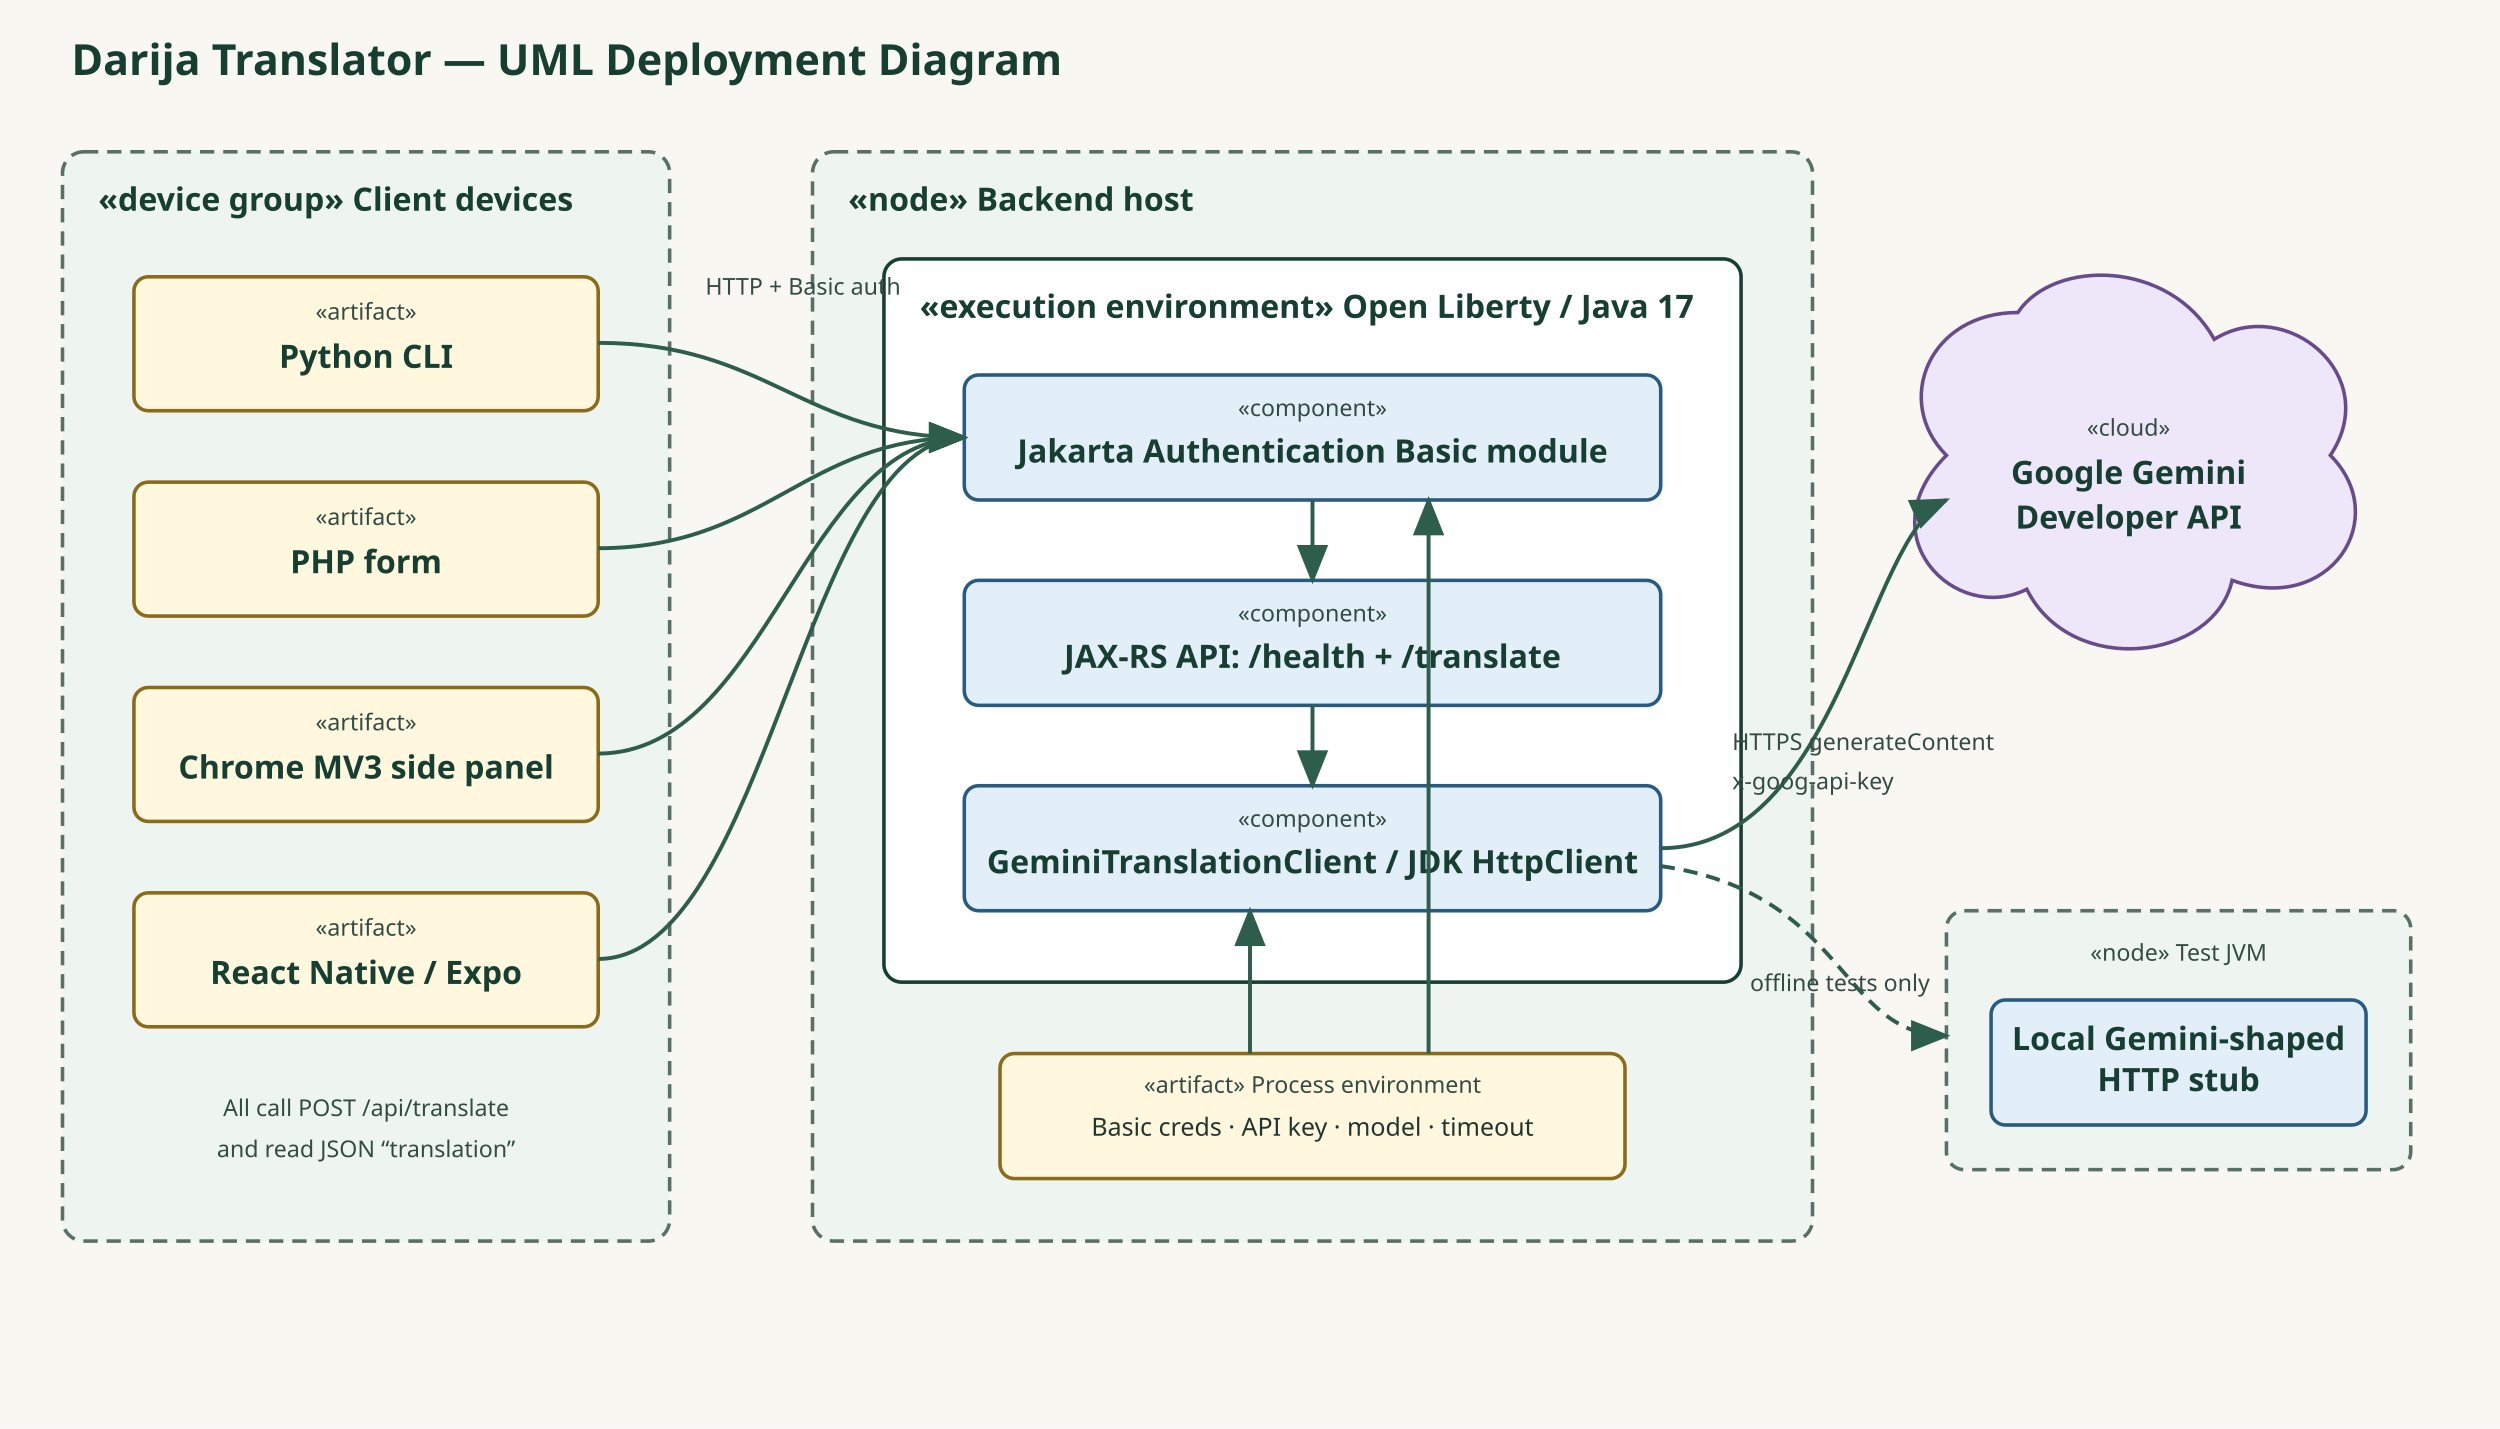
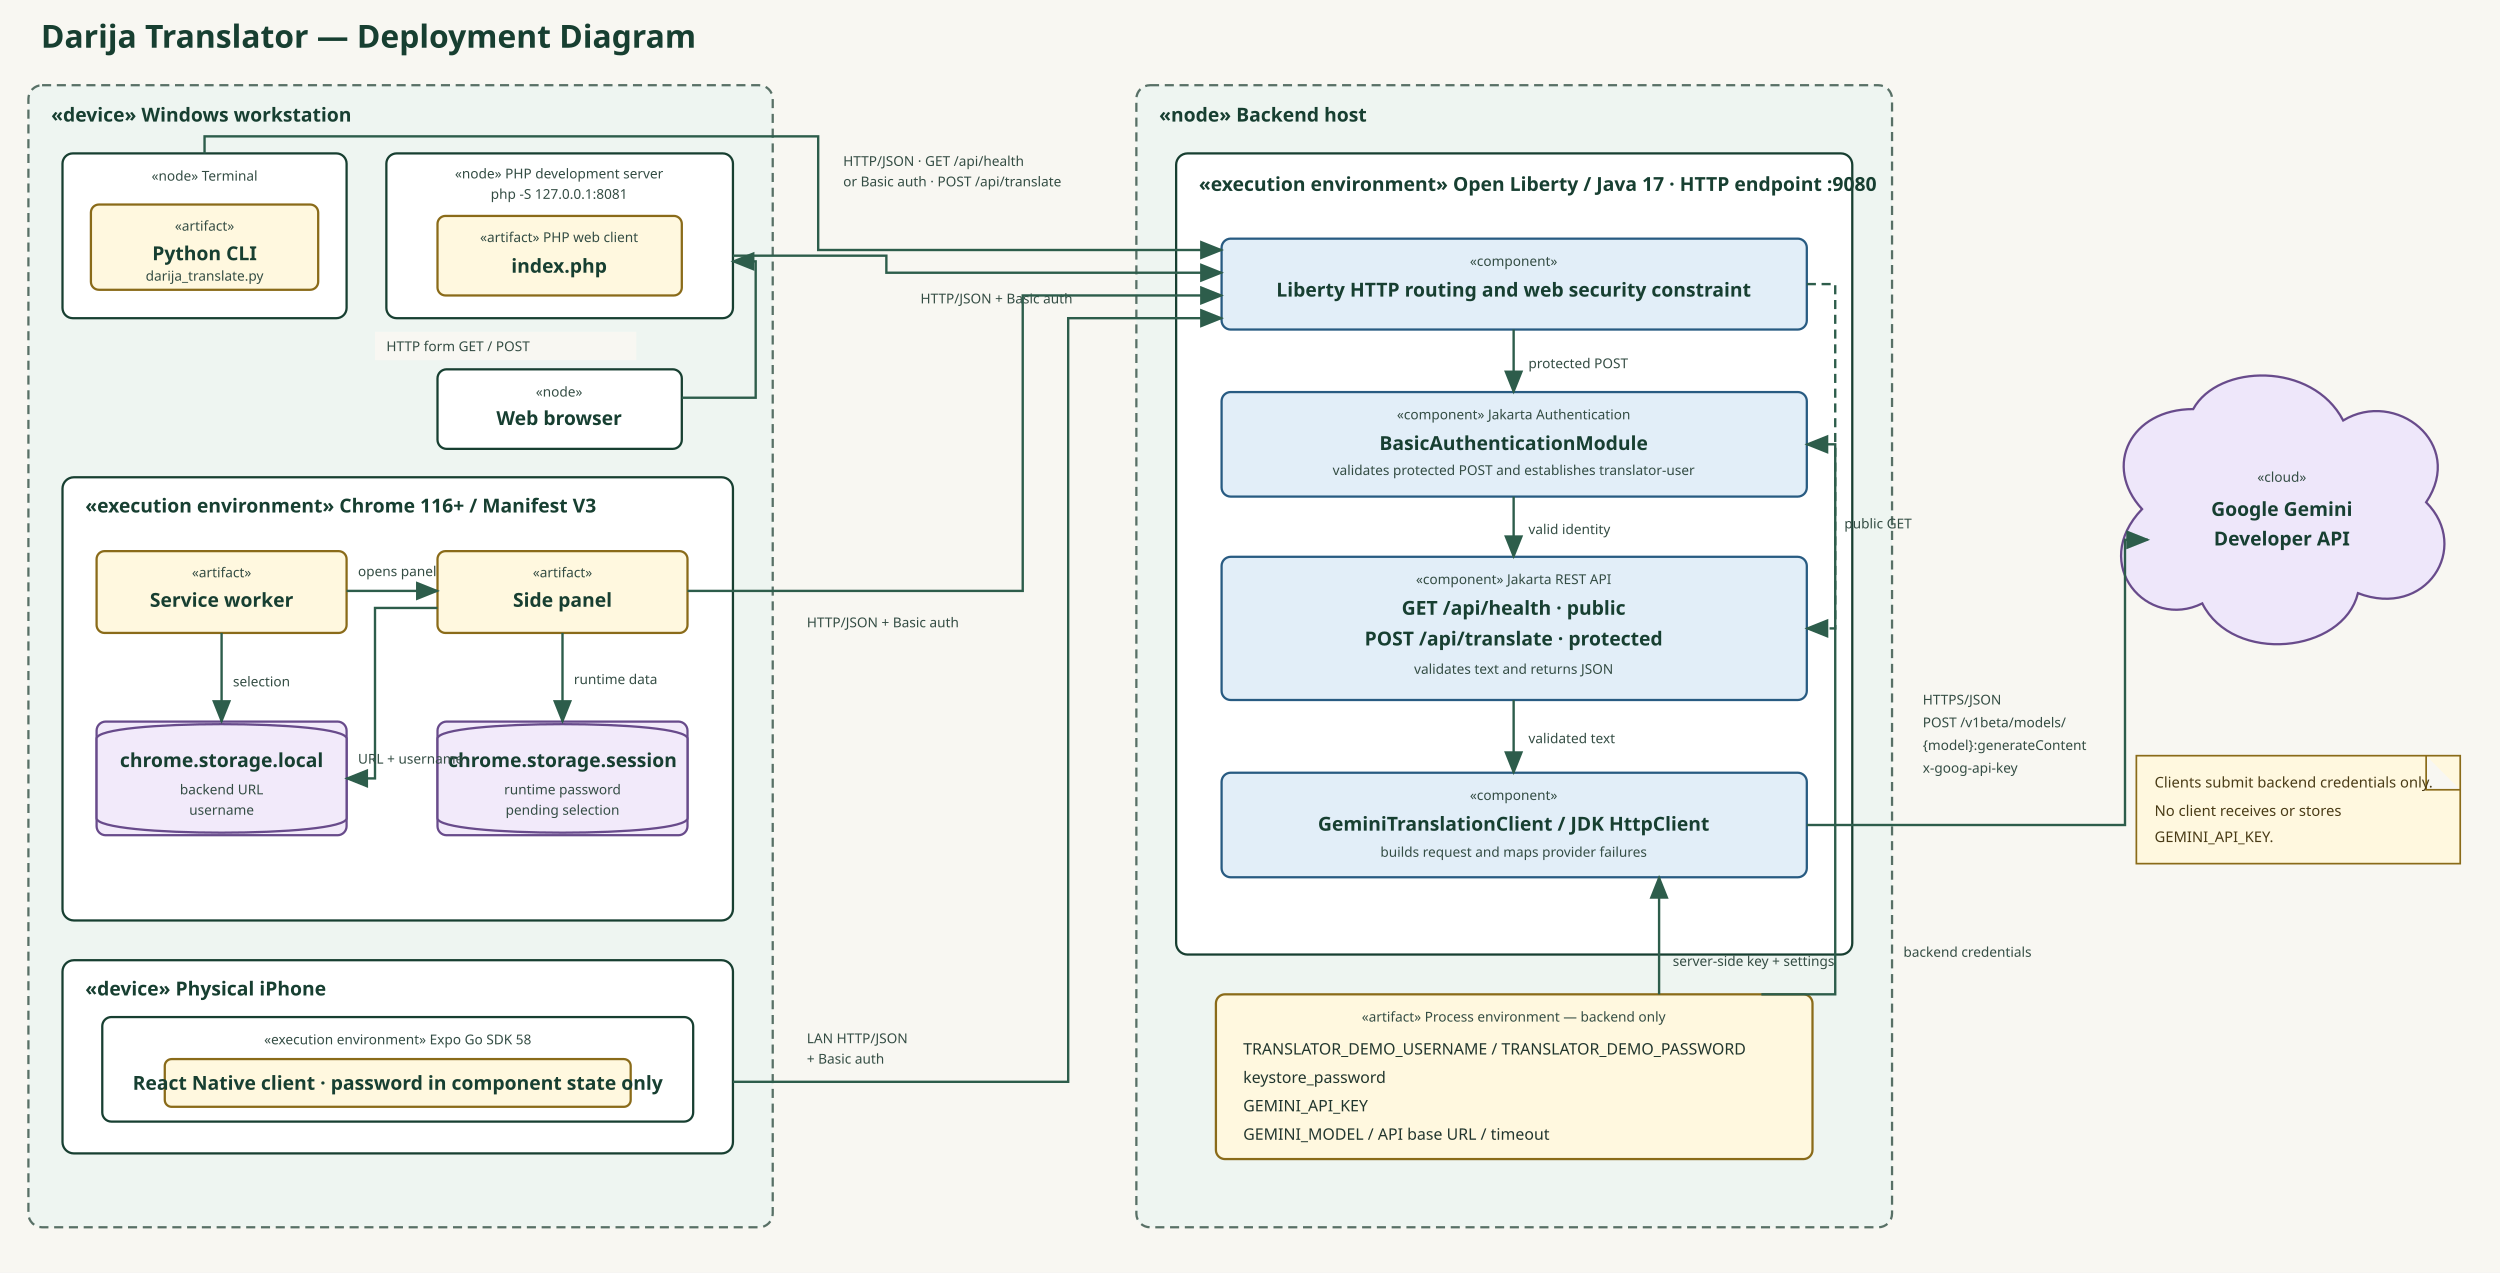
- <svg xmlns="http://www.w3.org/2000/svg" width="1400" height="800" viewBox="0 0 1400 800" role="img" aria-labelledby="title desc">
+ <svg xmlns="http://www.w3.org/2000/svg" width="2200" height="1120" viewBox="0 0 2200 1120" role="img" aria-labelledby="title desc">
  <defs>
-     <style>.bg{fill:#f8f7f2}.node{fill:#fff;stroke:#173f31;stroke-width:2}.group{fill:#eef5f1;stroke:#587066;stroke-width:2;stroke-dasharray:8 5}.artifact{fill:#fff8df;stroke:#8a6b19;stroke-width:2}.component{fill:#e2eef8;stroke:#285b82;stroke-width:2}.cloud{fill:#eee7fa;stroke:#684b8b;stroke-width:2}.title{font:700 24px system-ui,sans-serif;fill:#173f31}.head{font:700 18px system-ui,sans-serif;fill:#173f31}.txt{font:14px system-ui,sans-serif;fill:#21362e}.small{font:13px system-ui,sans-serif;fill:#334c43}.line{stroke:#2d5d4b;stroke-width:2.2;fill:none}.dash{stroke-dasharray:8 5}</style>
+     <style>
+       .bg{fill:#f8f7f2}.group{fill:#eef5f1;stroke:#587066;stroke-width:2;stroke-dasharray:8 5}.node{fill:#fff;stroke:#173f31;stroke-width:2}.artifact{fill:#fff8df;stroke:#8a6b19;stroke-width:2}.component{fill:#e2eef8;stroke:#285b82;stroke-width:2}.store{fill:#f2eafa;stroke:#684b8b;stroke-width:2}.cloud{fill:#eee7fa;stroke:#684b8b;stroke-width:2}.title{font:700 28px system-ui,sans-serif;fill:#173f31}.head{font:700 17px system-ui,sans-serif;fill:#173f31}.txt{font:14px system-ui,sans-serif;fill:#21362e}.small{font:12px system-ui,sans-serif;fill:#334c43}.line{stroke:#2d5d4b;stroke-width:2.1;fill:none}.dash{stroke-dasharray:8 5}.note{fill:#fff8df;stroke:#8a6b19;stroke-width:1.5}.notetxt{font:13px system-ui,sans-serif;fill:#493b16}
+     </style>
    <marker id="arrow" markerWidth="10" markerHeight="8" refX="9" refY="4" orient="auto">
      <path d="M0,0 L10,4 L0,8 Z" fill="#2d5d4b" />
    </marker>
  </defs>
-   <rect class="bg" width="1400" height="800" />
-   <text class="title" x="40" y="42">Darija Translator — UML Deployment Diagram</text>
-   <rect class="group" x="35" y="85" width="340" height="610" rx="12" />
-   <text class="head" x="55" y="118">«device group» Client devices</text>
-   <g transform="translate(75 155)">
-     <rect class="artifact" width="260" height="75" rx="8" />
-     <text class="small" x="130" y="24" text-anchor="middle">«artifact»</text>
-     <text class="head" x="130" y="51" text-anchor="middle">Python CLI</text>
+   <rect class="bg" width="2200" height="1120" />
+   <text class="title" x="36" y="42">Darija Translator — Deployment Diagram</text>
+   <rect class="group" x="25" y="75" width="655" height="1005" rx="12" />
+   <text class="head" x="45" y="107">«device» Windows workstation</text>
+   <g transform="translate(55 135)">
+     <rect class="node" width="250" height="145" rx="9" />
+     <text class="small" x="125" y="24" text-anchor="middle">«node» Terminal</text>
+     <rect class="artifact" x="25" y="45" width="200" height="75" rx="7" />
+     <text class="small" x="125" y="68" text-anchor="middle">«artifact»</text>
+     <text class="head" x="125" y="94" text-anchor="middle">Python CLI</text>
+     <text class="small" x="125" y="112" text-anchor="middle">darija_translate.py</text>
  </g>
-   <g transform="translate(75 270)">
-     <rect class="artifact" width="260" height="75" rx="8" />
-     <text class="small" x="130" y="24" text-anchor="middle">«artifact»</text>
-     <text class="head" x="130" y="51" text-anchor="middle">PHP form</text>
+   <g transform="translate(340 135)">
+     <rect class="node" width="305" height="145" rx="9" />
+     <text class="small" x="152" y="22" text-anchor="middle">«node» PHP development server</text>
+     <text class="small" x="152" y="40" text-anchor="middle">php -S 127.0.0.1:8081</text>
+     <rect class="artifact" x="45" y="55" width="215" height="70" rx="7" />
+     <text class="small" x="152" y="78" text-anchor="middle">«artifact» PHP web client</text>
+     <text class="head" x="152" y="105" text-anchor="middle">index.php</text>
  </g>
-   <g transform="translate(75 385)">
-     <rect class="artifact" width="260" height="75" rx="8" />
-     <text class="small" x="130" y="24" text-anchor="middle">«artifact»</text>
-     <text class="head" x="130" y="51" text-anchor="middle">Chrome MV3 side panel</text>
+   <g transform="translate(385 325)">
+     <rect class="node" width="215" height="70" rx="8" />
+     <text class="small" x="107" y="24" text-anchor="middle">«node»</text>
+     <text class="head" x="107" y="49" text-anchor="middle">Web browser</text>
  </g>
-   <g transform="translate(75 500)">
-     <rect class="artifact" width="260" height="75" rx="8" />
-     <text class="small" x="130" y="24" text-anchor="middle">«artifact»</text>
-     <text class="head" x="130" y="51" text-anchor="middle">React Native / Expo</text>
+   <rect class="node" x="55" y="420" width="590" height="390" rx="10" />
+   <text class="head" x="75" y="451">«execution environment» Chrome 116+ / Manifest V3</text>
+   <g transform="translate(85 485)">
+     <rect class="artifact" width="220" height="72" rx="7" />
+     <text class="small" x="110" y="23" text-anchor="middle">«artifact»</text>
+     <text class="head" x="110" y="49" text-anchor="middle">Service worker</text>
  </g>
-   <text class="small" x="205" y="625" text-anchor="middle">All call POST /api/translate</text>
-   <text class="small" x="205" y="648" text-anchor="middle">and read JSON “translation”</text>
-   <rect class="group" x="455" y="85" width="560" height="610" rx="12" />
-   <text class="head" x="475" y="118">«node» Backend host</text>
-   <rect class="node" x="495" y="145" width="480" height="405" rx="10" />
-   <text class="head" x="515" y="178">«execution environment» Open Liberty / Java 17</text>
-   <g transform="translate(540 210)">
-     <rect class="component" width="390" height="70" rx="8" />
-     <text class="small" x="195" y="23" text-anchor="middle">«component»</text>
-     <text class="head" x="195" y="49" text-anchor="middle">Jakarta Authentication Basic module</text>
+   <g transform="translate(385 485)">
+     <rect class="artifact" width="220" height="72" rx="7" />
+     <text class="small" x="110" y="23" text-anchor="middle">«artifact»</text>
+     <text class="head" x="110" y="49" text-anchor="middle">Side panel</text>
  </g>
-   <g transform="translate(540 325)">
-     <rect class="component" width="390" height="70" rx="8" />
-     <text class="small" x="195" y="23" text-anchor="middle">«component»</text>
-     <text class="head" x="195" y="49" text-anchor="middle">JAX-RS API: /health + /translate</text>
+   <g transform="translate(85 635)">
+     <rect class="store" width="220" height="100" rx="8" />
+     <path class="store" d="M0 15 C0 -2 220 -2 220 15 V85 C220 102 0 102 0 85 Z" />
+     <text class="head" x="110" y="40" text-anchor="middle">chrome.storage.local</text>
+     <text class="small" x="110" y="64" text-anchor="middle">backend URL</text>
+     <text class="small" x="110" y="82" text-anchor="middle">username</text>
  </g>
-   <g transform="translate(540 440)">
-     <rect class="component" width="390" height="70" rx="8" />
-     <text class="small" x="195" y="23" text-anchor="middle">«component»</text>
-     <text class="head" x="195" y="49" text-anchor="middle">GeminiTranslationClient / JDK HttpClient</text>
+   <g transform="translate(385 635)">
+     <rect class="store" width="220" height="100" rx="8" />
+     <path class="store" d="M0 15 C0 -2 220 -2 220 15 V85 C220 102 0 102 0 85 Z" />
+     <text class="head" x="110" y="40" text-anchor="middle">chrome.storage.session</text>
+     <text class="small" x="110" y="64" text-anchor="middle">runtime password</text>
+     <text class="small" x="110" y="82" text-anchor="middle">pending selection</text>
  </g>
-   <g transform="translate(560 590)">
-     <rect class="artifact" width="350" height="70" rx="8" />
-     <text class="small" x="175" y="22" text-anchor="middle">«artifact» Process environment</text>
-     <text class="txt" x="175" y="46" text-anchor="middle">Basic creds · API key · model · timeout</text>
+   <rect class="node" x="55" y="845" width="590" height="170" rx="10" />
+   <text class="head" x="75" y="876">«device» Physical iPhone</text>
+   <rect class="node" x="90" y="895" width="520" height="92" rx="8" />
+   <text class="small" x="350" y="919" text-anchor="middle">«execution environment» Expo Go SDK 58</text>
+   <rect class="artifact" x="145" y="932" width="410" height="42" rx="6" />
+   <text class="head" x="350" y="959" text-anchor="middle">React Native client · password in component state only</text>
+   <rect class="group" x="1000" y="75" width="665" height="1005" rx="12" />
+   <text class="head" x="1020" y="107">«node» Backend host</text>
+   <rect class="node" x="1035" y="135" width="595" height="705" rx="10" />
+   <text class="head" x="1055" y="168">«execution environment» Open Liberty / Java 17 · HTTP endpoint :9080</text>
+   <g transform="translate(1075 210)">
+     <rect class="component" width="515" height="80" rx="8" />
+     <text class="small" x="257" y="24" text-anchor="middle">«component»</text>
+     <text class="head" x="257" y="51" text-anchor="middle">Liberty HTTP routing and web security constraint</text>
  </g>
-   <path class="cloud" d="M1130 175 C1080 175 1060 225 1090 255 C1045 300 1095 350 1135 330 C1160 380 1240 370 1250 325 C1305 345 1340 290 1305 255 C1335 210 1280 165 1240 190 C1215 145 1150 145 1130 175 Z" />
-   <text class="small" x="1192" y="244" text-anchor="middle">«cloud»</text>
-   <text class="head" x="1192" y="271" text-anchor="middle">Google Gemini</text>
-   <text class="head" x="1192" y="296" text-anchor="middle">Developer API</text>
-   <g transform="translate(1090 510)">
-     <rect class="group" width="260" height="145" rx="10" />
-     <text class="small" x="130" y="28" text-anchor="middle">«node» Test JVM</text>
-     <rect class="component" x="25" y="50" width="210" height="70" rx="8" />
-     <text class="head" x="130" y="78" text-anchor="middle">Local Gemini-shaped</text>
-     <text class="head" x="130" y="101" text-anchor="middle">HTTP stub</text>
+   <g transform="translate(1075 345)">
+     <rect class="component" width="515" height="92" rx="8" />
+     <text class="small" x="257" y="24" text-anchor="middle">«component» Jakarta Authentication</text>
+     <text class="head" x="257" y="51" text-anchor="middle">BasicAuthenticationModule</text>
+     <text class="small" x="257" y="73" text-anchor="middle">validates protected POST and establishes translator-user</text>
  </g>
-   <path class="line" marker-end="url(#arrow)" d="M335 192 C430 192 450 245 540 245" />
-   <path class="line" marker-end="url(#arrow)" d="M335 307 C430 307 450 245 540 245" />
-   <path class="line" marker-end="url(#arrow)" d="M335 422 C430 422 450 245 540 245" />
-   <path class="line" marker-end="url(#arrow)" d="M335 537 C430 537 450 245 540 245" />
-   <text class="small" x="395" y="165">HTTP + Basic auth</text>
-   <path class="line" marker-end="url(#arrow)" d="M735 280 L735 325" />
-   <path class="line" marker-end="url(#arrow)" d="M735 395 L735 440" />
-   <path class="line" marker-end="url(#arrow)" d="M930 475 C1030 475 1045 300 1090 280" />
-   <text class="small" x="970" y="420">HTTPS generateContent</text>
-   <text class="small" x="970" y="442">x-goog-api-key</text>
-   <path class="line" marker-end="url(#arrow)" d="M700 590 L700 510" />
-   <path class="line" marker-end="url(#arrow)" d="M800 590 L800 280" />
-   <path class="line dash" marker-end="url(#arrow)" d="M930 485 C1035 500 1030 580 1090 580" />
-   <text class="small" x="980" y="555">offline tests only</text>
+   <g transform="translate(1075 490)">
+     <rect class="component" width="515" height="126" rx="8" />
+     <text class="small" x="257" y="24" text-anchor="middle">«component» Jakarta REST API</text>
+     <text class="head" x="257" y="51" text-anchor="middle">GET /api/health · public</text>
+     <text class="head" x="257" y="78" text-anchor="middle">POST /api/translate · protected</text>
+     <text class="small" x="257" y="103" text-anchor="middle">validates text and returns JSON</text>
+   </g>
+   <g transform="translate(1075 680)">
+     <rect class="component" width="515" height="92" rx="8" />
+     <text class="small" x="257" y="24" text-anchor="middle">«component»</text>
+     <text class="head" x="257" y="51" text-anchor="middle">GeminiTranslationClient / JDK HttpClient</text>
+     <text class="small" x="257" y="74" text-anchor="middle">builds request and maps provider failures</text>
+   </g>
+   <g transform="translate(1070 875)">
+     <rect class="artifact" width="525" height="145" rx="8" />
+     <text class="small" x="262" y="24" text-anchor="middle">«artifact» Process environment — backend only</text>
+     <text class="txt" x="24" y="53">TRANSLATOR_DEMO_USERNAME / TRANSLATOR_DEMO_PASSWORD</text>
+     <text class="txt" x="24" y="78">keystore_password</text>
+     <text class="txt" x="24" y="103">GEMINI_API_KEY</text>
+     <text class="txt" x="24" y="128">GEMINI_MODEL / API base URL / timeout</text>
+   </g>
+   <path class="cloud" d="M1930 360 C1875 360 1850 410 1885 448 C1838 497 1890 555 1938 531 C1965 585 2062 575 2075 522 C2135 545 2175 482 2135 442 C2170 390 2108 342 2062 370 C2035 318 1952 320 1930 360 Z" />
+   <text class="small" x="2008" y="424" text-anchor="middle">«cloud»</text>
+   <text class="head" x="2008" y="454" text-anchor="middle">Google Gemini</text>
+   <text class="head" x="2008" y="480" text-anchor="middle">Developer API</text>
+   <g transform="translate(1880 665)">
+     <path class="note" d="M0 0 H285 V95 H0 Z M255 0 V30 H285" />
+     <text class="notetxt" x="16" y="28">Clients submit backend credentials only.</text>
+     <text class="notetxt" x="16" y="53">No client receives or stores</text>
+     <text class="notetxt" x="16" y="76">GEMINI_API_KEY.</text>
+   </g>
+   <path class="line" marker-end="url(#arrow)" d="M600 350 H665 V230 H645" />
+   <rect class="bg" x="330" y="292" width="230" height="25" />
+   <text class="small" x="340" y="309">HTTP form GET / POST</text>
+   <path class="line" marker-end="url(#arrow)" d="M305 520 H385" />
+   <text class="small" x="315" y="507">opens panel</text>
+   <path class="line" marker-end="url(#arrow)" d="M195 557 V635" />
+   <text class="small" x="205" y="604">selection</text>
+   <path class="line" marker-end="url(#arrow)" d="M495 557 V635" />
+   <text class="small" x="505" y="602">runtime data</text>
+   <path class="line" marker-end="url(#arrow)" d="M385 535 H330 V685 H305" />
+   <text class="small" x="315" y="672">URL + username</text>
+   <path class="line" marker-end="url(#arrow)" d="M180 135 V120 H720 V220 H1075" />
+   <rect class="bg" x="730" y="128" width="260" height="44" />
+   <text class="small" x="742" y="146">HTTP/JSON · GET /api/health</text>
+   <text class="small" x="742" y="164">or Basic auth · POST /api/translate</text>
+   <path class="line" marker-end="url(#arrow)" d="M645 225 H780 V240 H1075" />
+   <rect class="bg" x="800" y="250" width="190" height="25" />
+   <text class="small" x="810" y="267">HTTP/JSON + Basic auth</text>
+   <path class="line" marker-end="url(#arrow)" d="M605 520 H900 V260 H1075" />
+   <rect class="bg" x="700" y="535" width="230" height="25" />
+   <text class="small" x="710" y="552">HTTP/JSON + Basic auth</text>
+   <path class="line" marker-end="url(#arrow)" d="M645 952 H940 V280 H1075" />
+   <rect class="bg" x="700" y="900" width="185" height="44" />
+   <text class="small" x="710" y="918">LAN HTTP/JSON</text>
+   <text class="small" x="710" y="936">+ Basic auth</text>
+   <path class="line" marker-end="url(#arrow)" d="M1332 290 V345" />
+   <text class="small" x="1345" y="324">protected POST</text>
+   <path class="line dash" marker-end="url(#arrow)" d="M1590 250 H1615 V553 H1590" />
+   <text class="small" x="1623" y="465">public GET</text>
+   <path class="line" marker-end="url(#arrow)" d="M1332 437 V490" />
+   <text class="small" x="1345" y="470">valid identity</text>
+   <path class="line" marker-end="url(#arrow)" d="M1332 616 V680" />
+   <text class="small" x="1345" y="654">validated text</text>
+   <path class="line" marker-end="url(#arrow)" d="M1550 875 H1615 V391 H1590" />
+   <text class="small" x="1675" y="842">backend credentials</text>
+   <path class="line" marker-end="url(#arrow)" d="M1460 875 V772" />
+   <text class="small" x="1472" y="850">server-side key + settings</text>
+   <path class="line" marker-end="url(#arrow)" d="M1590 726 H1870 V475 H1890" />
+   <rect class="bg" x="1680" y="600" width="175" height="90" />
+   <text class="small" x="1692" y="620">HTTPS/JSON</text>
+   <text class="small" x="1692" y="640">POST /v1beta/models/</text>
+   <text class="small" x="1692" y="660">{model}:generateContent</text>
+   <text class="small" x="1692" y="680">x-goog-api-key</text>
</svg>
